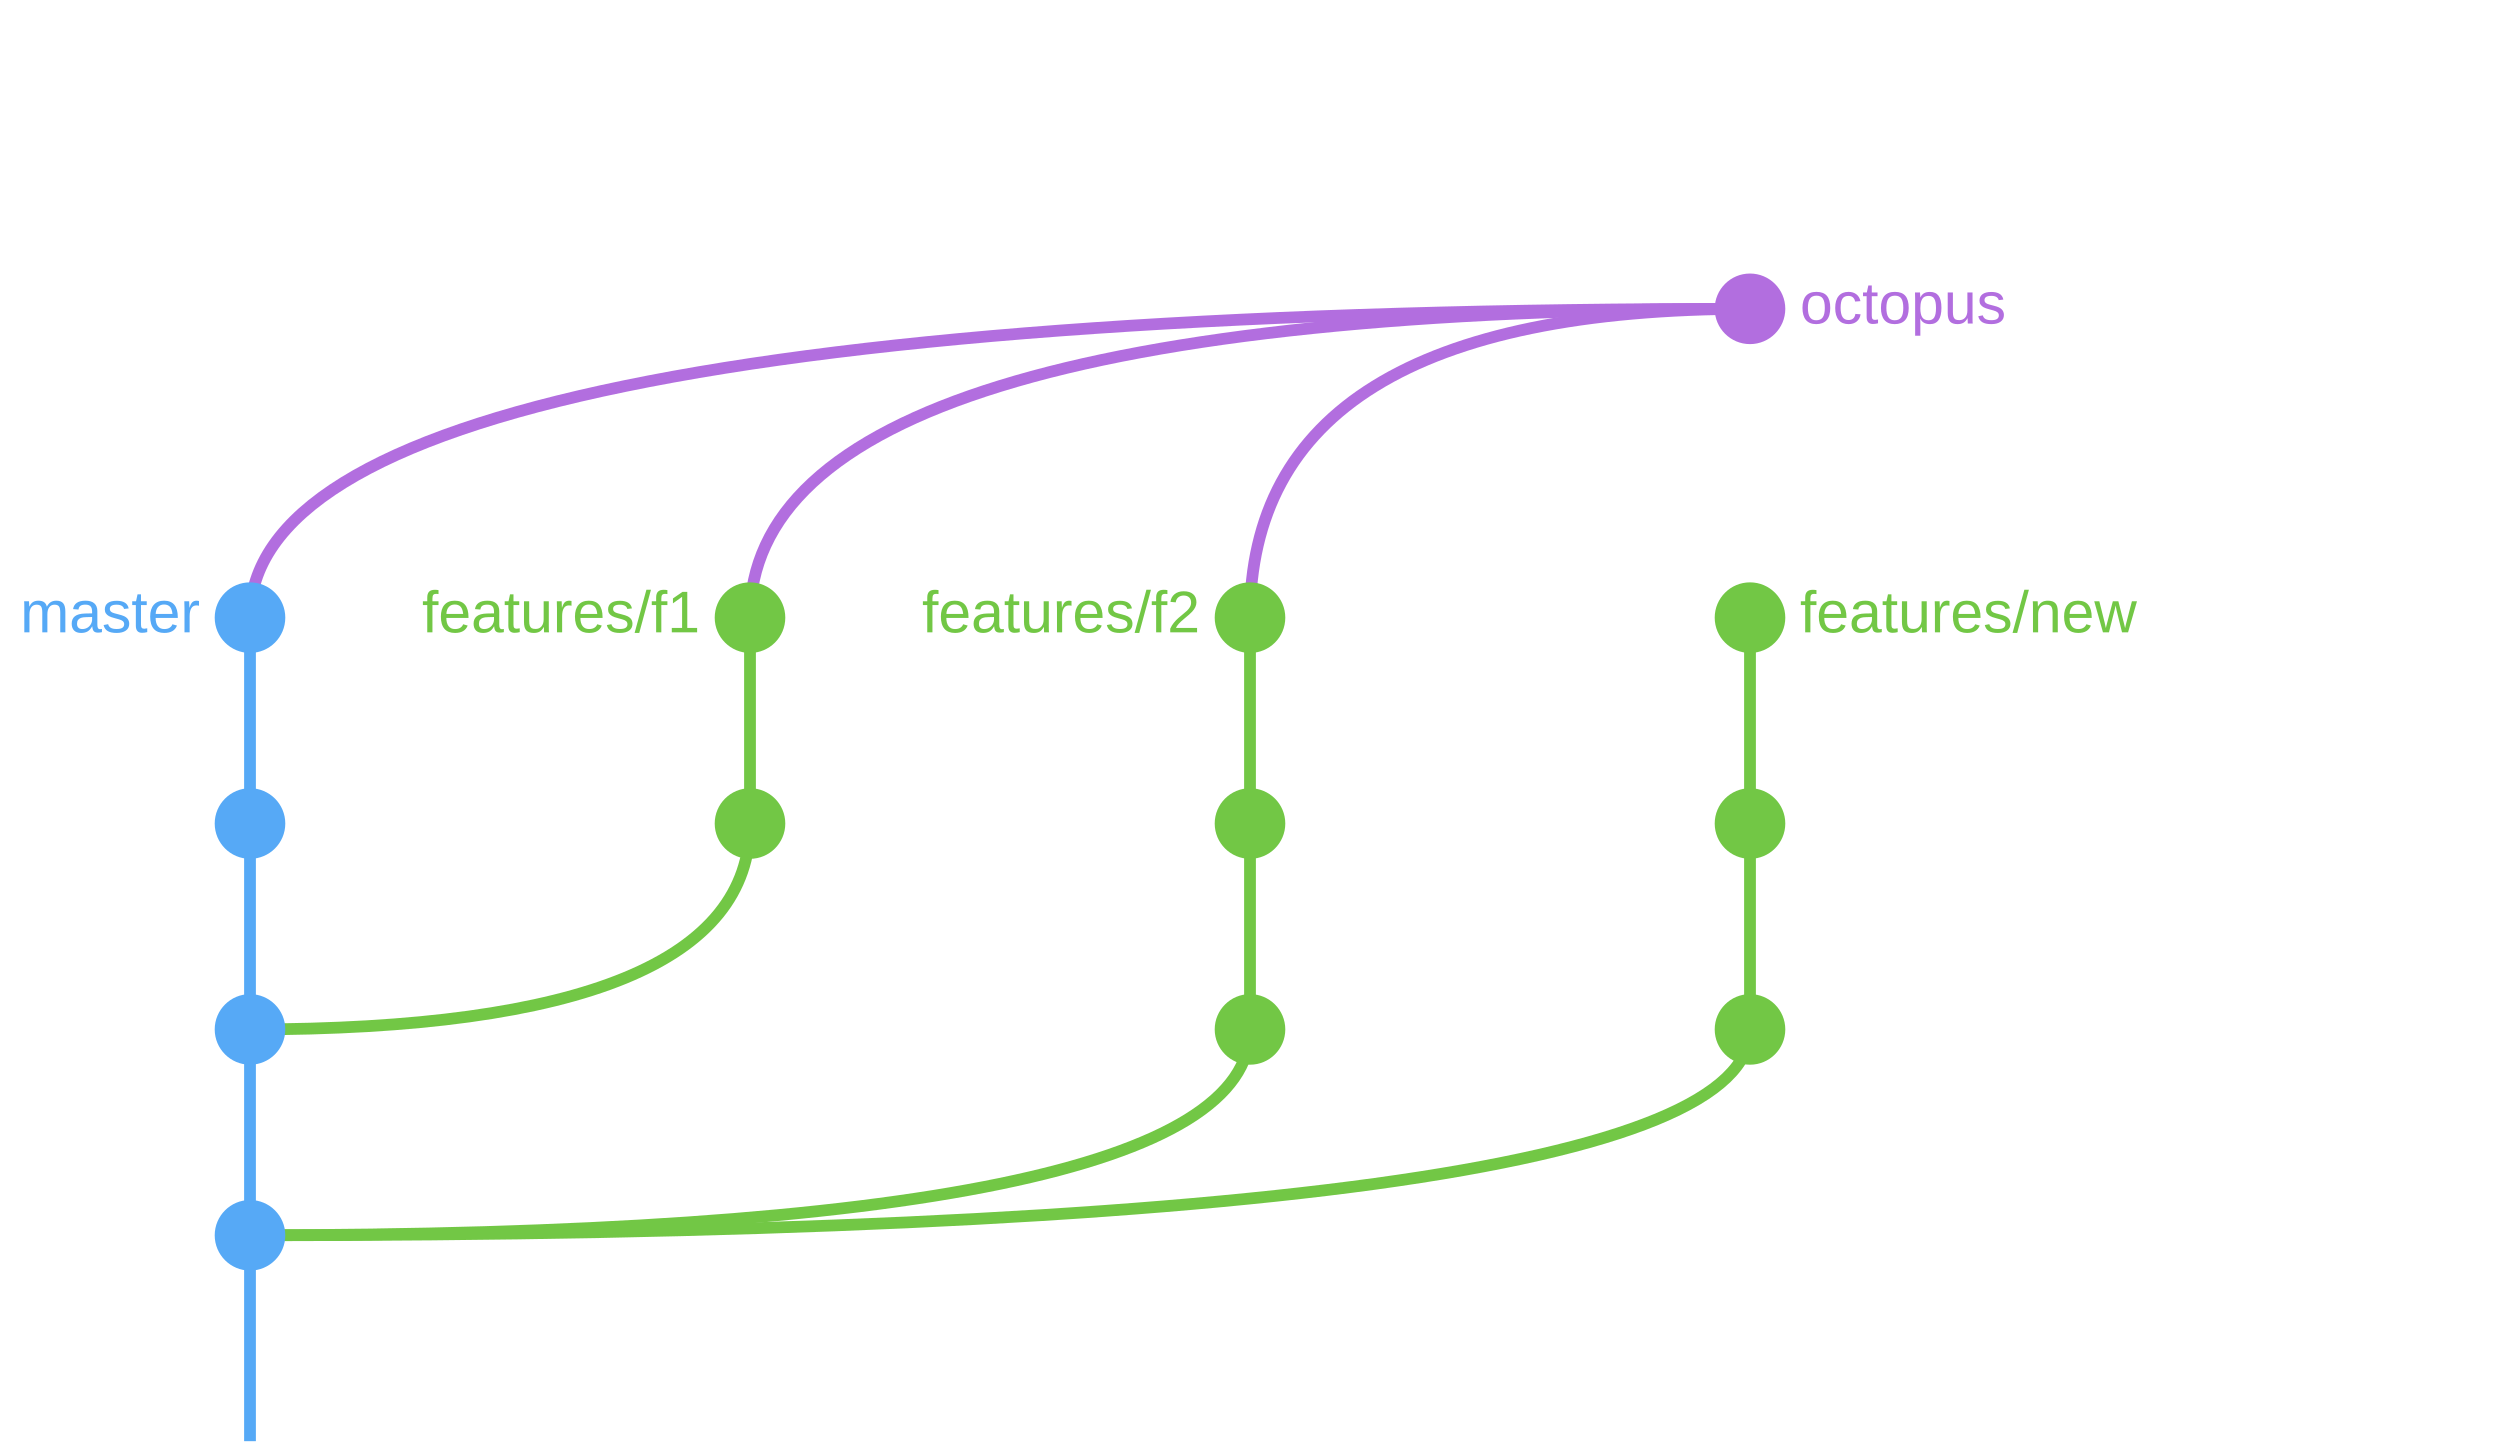
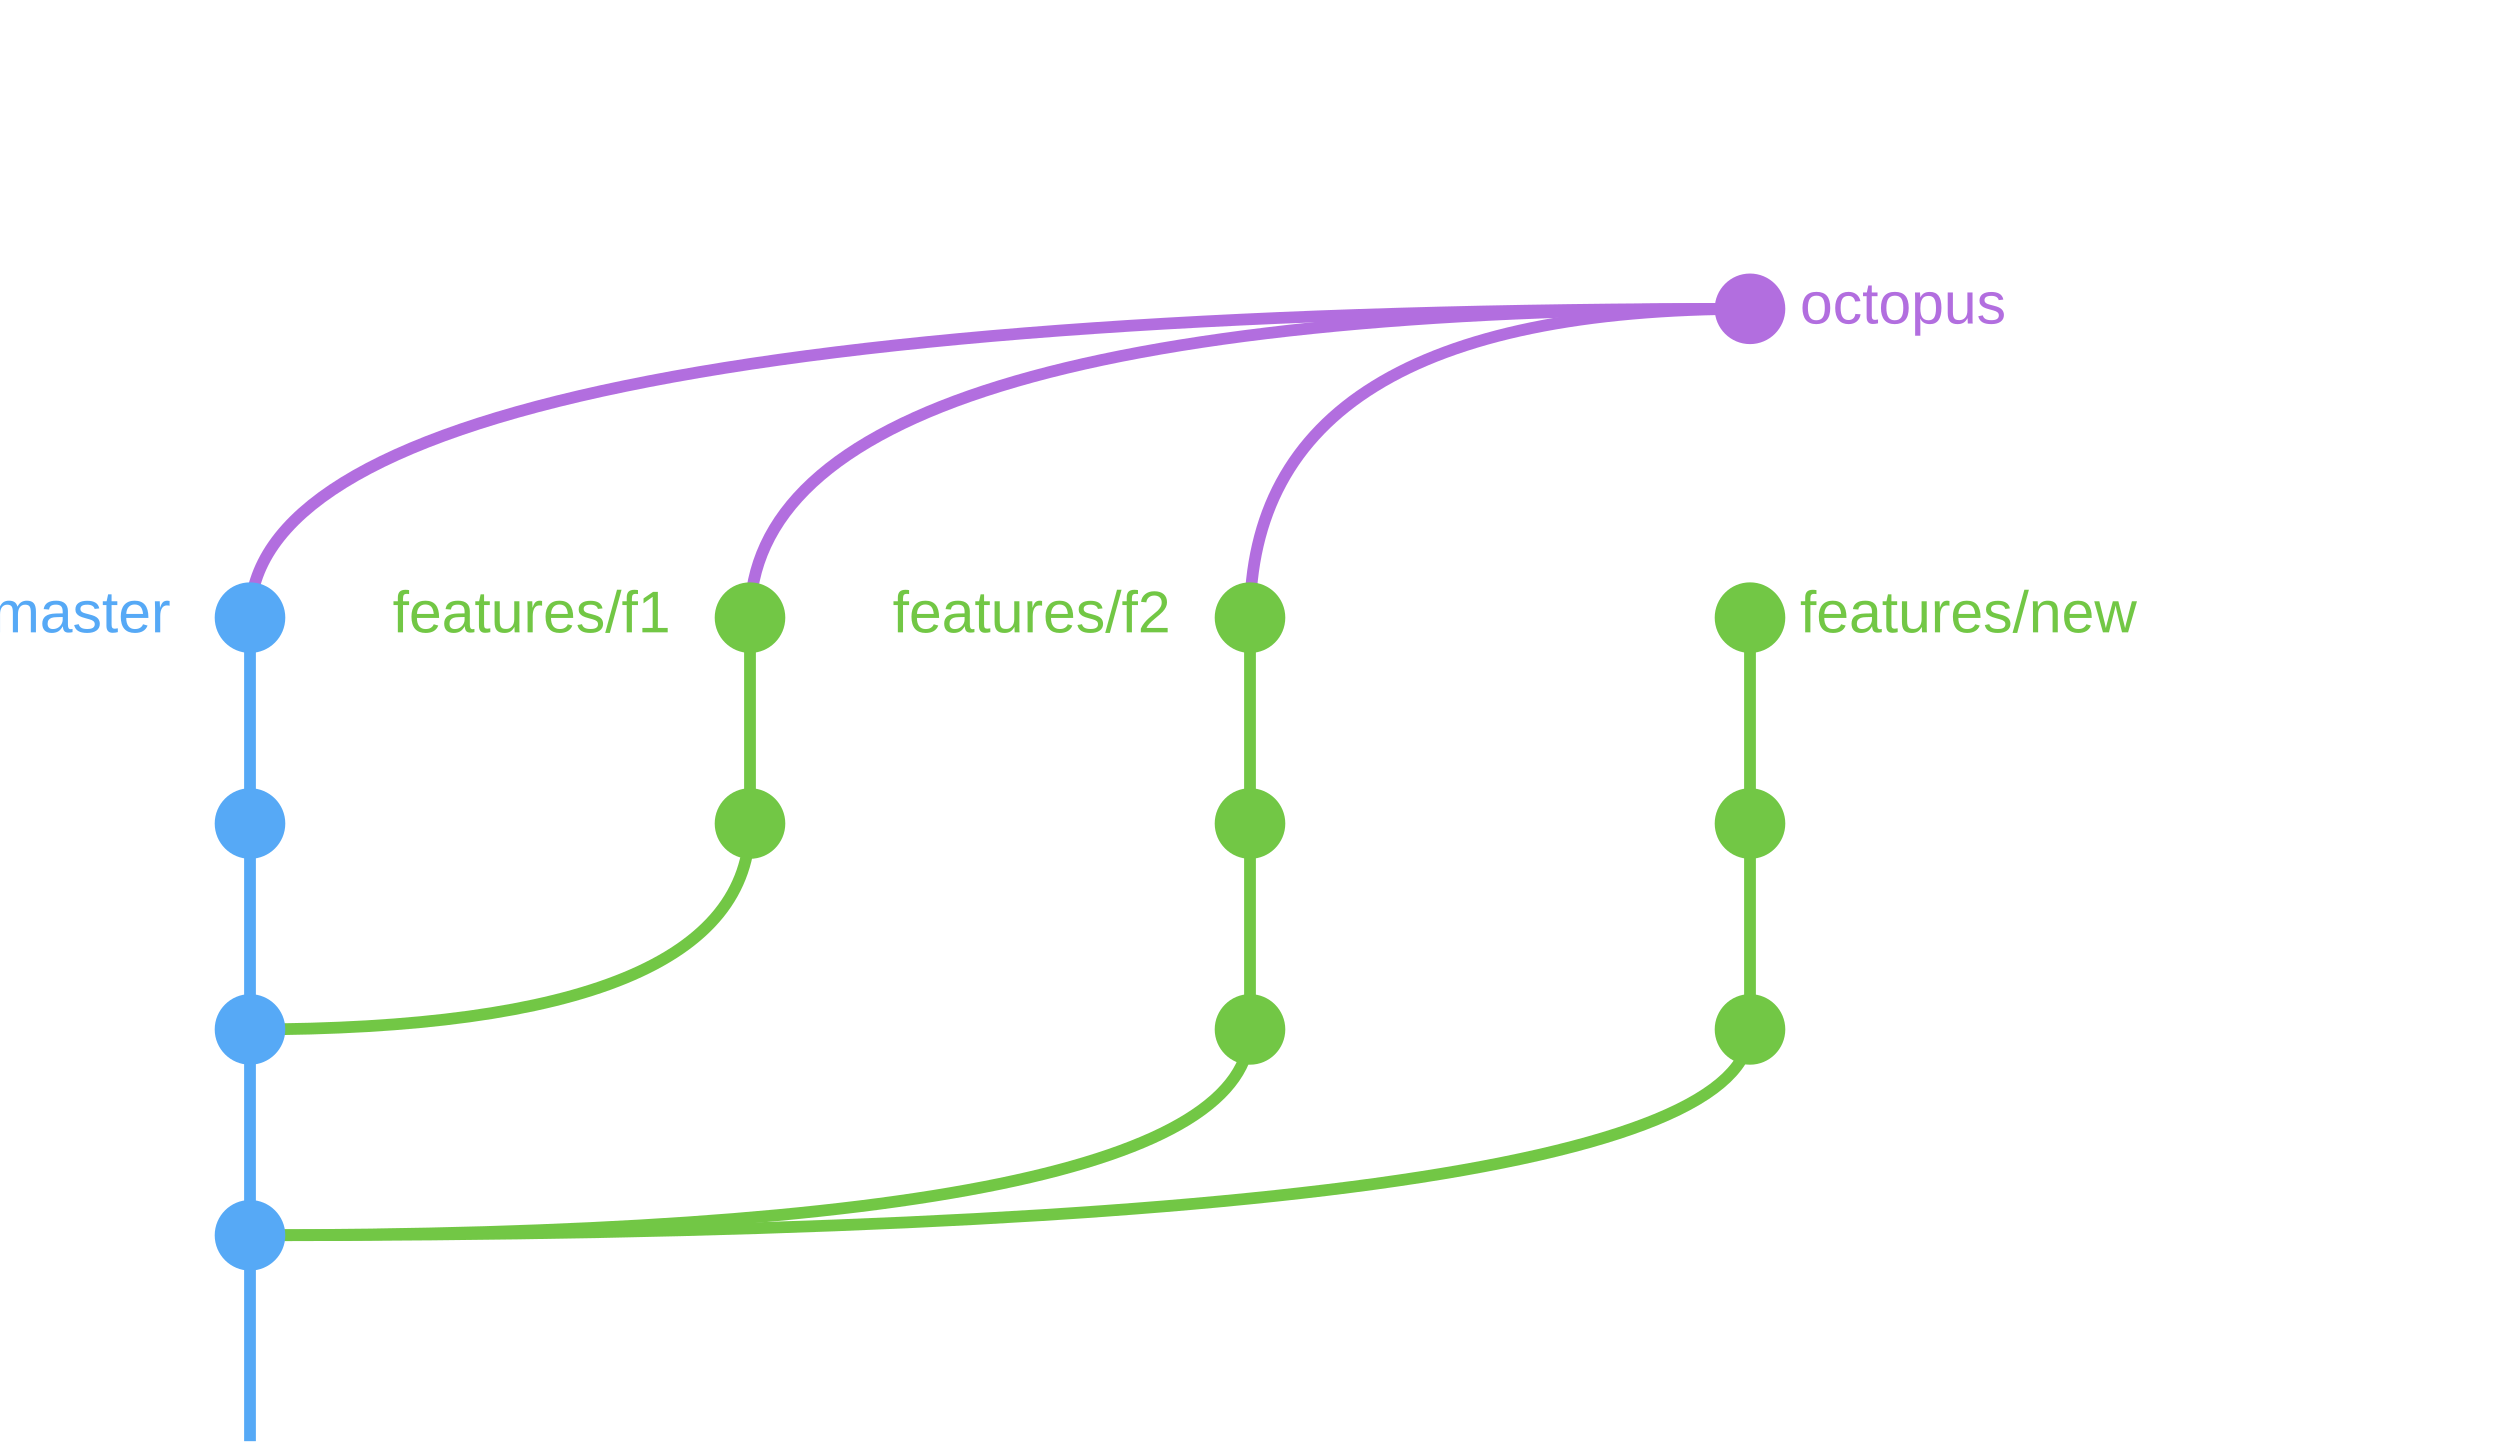
<svg xmlns="http://www.w3.org/2000/svg" version="1.1" id="Layer_1" height="490" width="850">
  <g>
    <path d="M 85 210 Q 85 105 595 105" stroke="rgb(178,110,223)" stroke-width="4" fill="none" />
    <path d="M 255 210 Q 255 105 595 105" stroke="rgb(178,110,223)" stroke-width="4" fill="none" />
    <path d="M 425 210 Q 425 105 595 105" stroke="rgb(178,110,223)" stroke-width="4" fill="none" />
    <circle cx="595" cy="105" r="12" fill="rgb(178,110,223)" />
    <text x="595" y="105" dx="17" dy="5" font-size="20" fill="rgb(178,110,223)" font-family="Arial" text-anchor="start">
      octopus
    </text>
  </g>
  <g>
    <g>
      <path d="M 85 420 Q 595 420 595 350" stroke="rgb(114,199,69)" stroke-width="4" fill="none" />
      <circle cx="595" cy="350" r="12" fill="rgb(114,199,69)" />
      <text x="595" y="350" dx="17" dy="5" font-size="20" fill="rgb(114,199,69)" font-family="Arial" text-anchor="start" />
    </g>
    <g>
      <line x1="595" y1="350" x2="595" y2="280" stroke="rgb(114,199,69)" stroke-width="4" />
      <circle cx="595" cy="280" r="12" fill="rgb(114,199,69)" />
      <text x="595" y="280" dx="17" dy="5" font-size="20" fill="rgb(114,199,69)" font-family="Arial" text-anchor="start" />
    </g>
    <g>
      <line x1="595" y1="280" x2="595" y2="210" stroke="rgb(114,199,69)" stroke-width="4" />
      <circle cx="595" cy="210" r="12" fill="rgb(114,199,69)" />
      <text x="595" y="210" dx="17" dy="5" font-size="20" fill="rgb(114,199,69)" font-family="Arial" text-anchor="start">features/new
      </text>
    </g>
  </g>
  <g>
    <g>
      <path d="M 85 420 Q 425 420 425 350" stroke="rgb(114,199,69)" stroke-width="4" fill="none" />
      <circle cx="425" cy="350" r="12" fill="rgb(114,199,69)" />
-       <text x="425" y="350" dx="-17" dy="5" font-size="20" fill="rgb(114,199,69)" font-family="Arial" text-anchor="end" />
+       <text x="415" y="350" dx="-17" dy="5" font-size="20" fill="rgb(114,199,69)" font-family="Arial" text-anchor="end" />
    </g>
    <g>
      <line x1="425" y1="350" x2="425" y2="280" stroke="rgb(114,199,69)" stroke-width="4" />
      <circle cx="425" cy="280" r="12" fill="rgb(114,199,69)" />
-       <text x="425" y="280" dx="-17" dy="5" font-size="20" fill="rgb(114,199,69)" font-family="Arial" text-anchor="end" />
+       <text x="415" y="280" dx="-17" dy="5" font-size="20" fill="rgb(114,199,69)" font-family="Arial" text-anchor="end" />
    </g>
    <g>
      <line x1="425" y1="280" x2="425" y2="210" stroke="rgb(114,199,69)" stroke-width="4" />
      <circle cx="425" cy="210" r="12" fill="rgb(114,199,69)" />
-       <text x="425" y="210" dx="-17" dy="5" font-size="20" fill="rgb(114,199,69)" font-family="Arial" text-anchor="end">
+       <text x="415" y="210" dx="-17" dy="5" font-size="20" fill="rgb(114,199,69)" font-family="Arial" text-anchor="end">
        features/f2
      </text>
    </g>
  </g>
  <g>
    <g>
      <path d="M 85 350 Q 255 350 255 280" stroke="rgb(114,199,69)" stroke-width="4" fill="none" />
      <circle cx="255" cy="280" r="12" fill="rgb(114,199,69)" />
-       <text x="255" y="280" dx="-17" dy="5" font-size="20" fill="rgb(114,199,69)" font-family="Arial" text-anchor="end" />
+       <text x="245" y="280" dx="-17" dy="5" font-size="20" fill="rgb(114,199,69)" font-family="Arial" text-anchor="end" />
    </g>
    <g>
      <line x1="255" y1="280" x2="255" y2="210" stroke="rgb(114,199,69)" stroke-width="4" />
      <circle cx="255" cy="210" r="12" fill="rgb(114,199,69)" />
-       <text x="255" y="210" dx="-17" dy="5" font-size="20" fill="rgb(114,199,69)" font-family="Arial" text-anchor="end">
+       <text x="245" y="210" dx="-17" dy="5" font-size="20" fill="rgb(114,199,69)" font-family="Arial" text-anchor="end">
        features/f1
      </text>
    </g>
  </g>
  <g>
    <g>
      <line x1="85" y1="490" x2="85" y2="420" stroke="rgb(86,169,246)" stroke-width="4" />
      <circle cx="85" cy="420" r="12" fill="rgb(86,169,246)" />
-       <text x="85" y="420" dx="-17" dy="5" font-size="20" fill="rgb(86,169,246)" font-family="Arial" text-anchor="end" />
+       <text x="75" y="420" dx="-17" dy="5" font-size="20" fill="rgb(86,169,246)" font-family="Arial" text-anchor="end" />
    </g>
    <g>
      <line x1="85" y1="420" x2="85" y2="350" stroke="rgb(86,169,246)" stroke-width="4" />
      <circle cx="85" cy="350" r="12" fill="rgb(86,169,246)" />
-       <text x="85" y="350" dx="-17" dy="5" font-size="20" fill="rgb(86,169,246)" font-family="Arial" text-anchor="end" />
+       <text x="75" y="350" dx="-17" dy="5" font-size="20" fill="rgb(86,169,246)" font-family="Arial" text-anchor="end" />
    </g>
    <g>
      <line x1="85" y1="350" x2="85" y2="280" stroke="rgb(86,169,246)" stroke-width="4" />
      <circle cx="85" cy="280" r="12" fill="rgb(86,169,246)" />
-       <text x="85" y="280" dx="-17" dy="5" font-size="20" fill="rgb(86,169,246)" font-family="Arial" text-anchor="end" />
+       <text x="75" y="280" dx="-17" dy="5" font-size="20" fill="rgb(86,169,246)" font-family="Arial" text-anchor="end" />
    </g>
    <g>
      <line x1="85" y1="280" x2="85" y2="210" stroke="rgb(86,169,246)" stroke-width="4" />
      <circle cx="85" cy="210" r="12" fill="rgb(86,169,246)" />
-       <text x="85" y="210" dx="-17" dy="5" font-size="20" fill="rgb(86,169,246)" font-family="Arial" text-anchor="end">
+       <text x="75" y="210" dx="-17" dy="5" font-size="20" fill="rgb(86,169,246)" font-family="Arial" text-anchor="end">
        master
      </text>
    </g>
  </g>
  Sorry, your browser does not support inline SVG.`
</svg>
